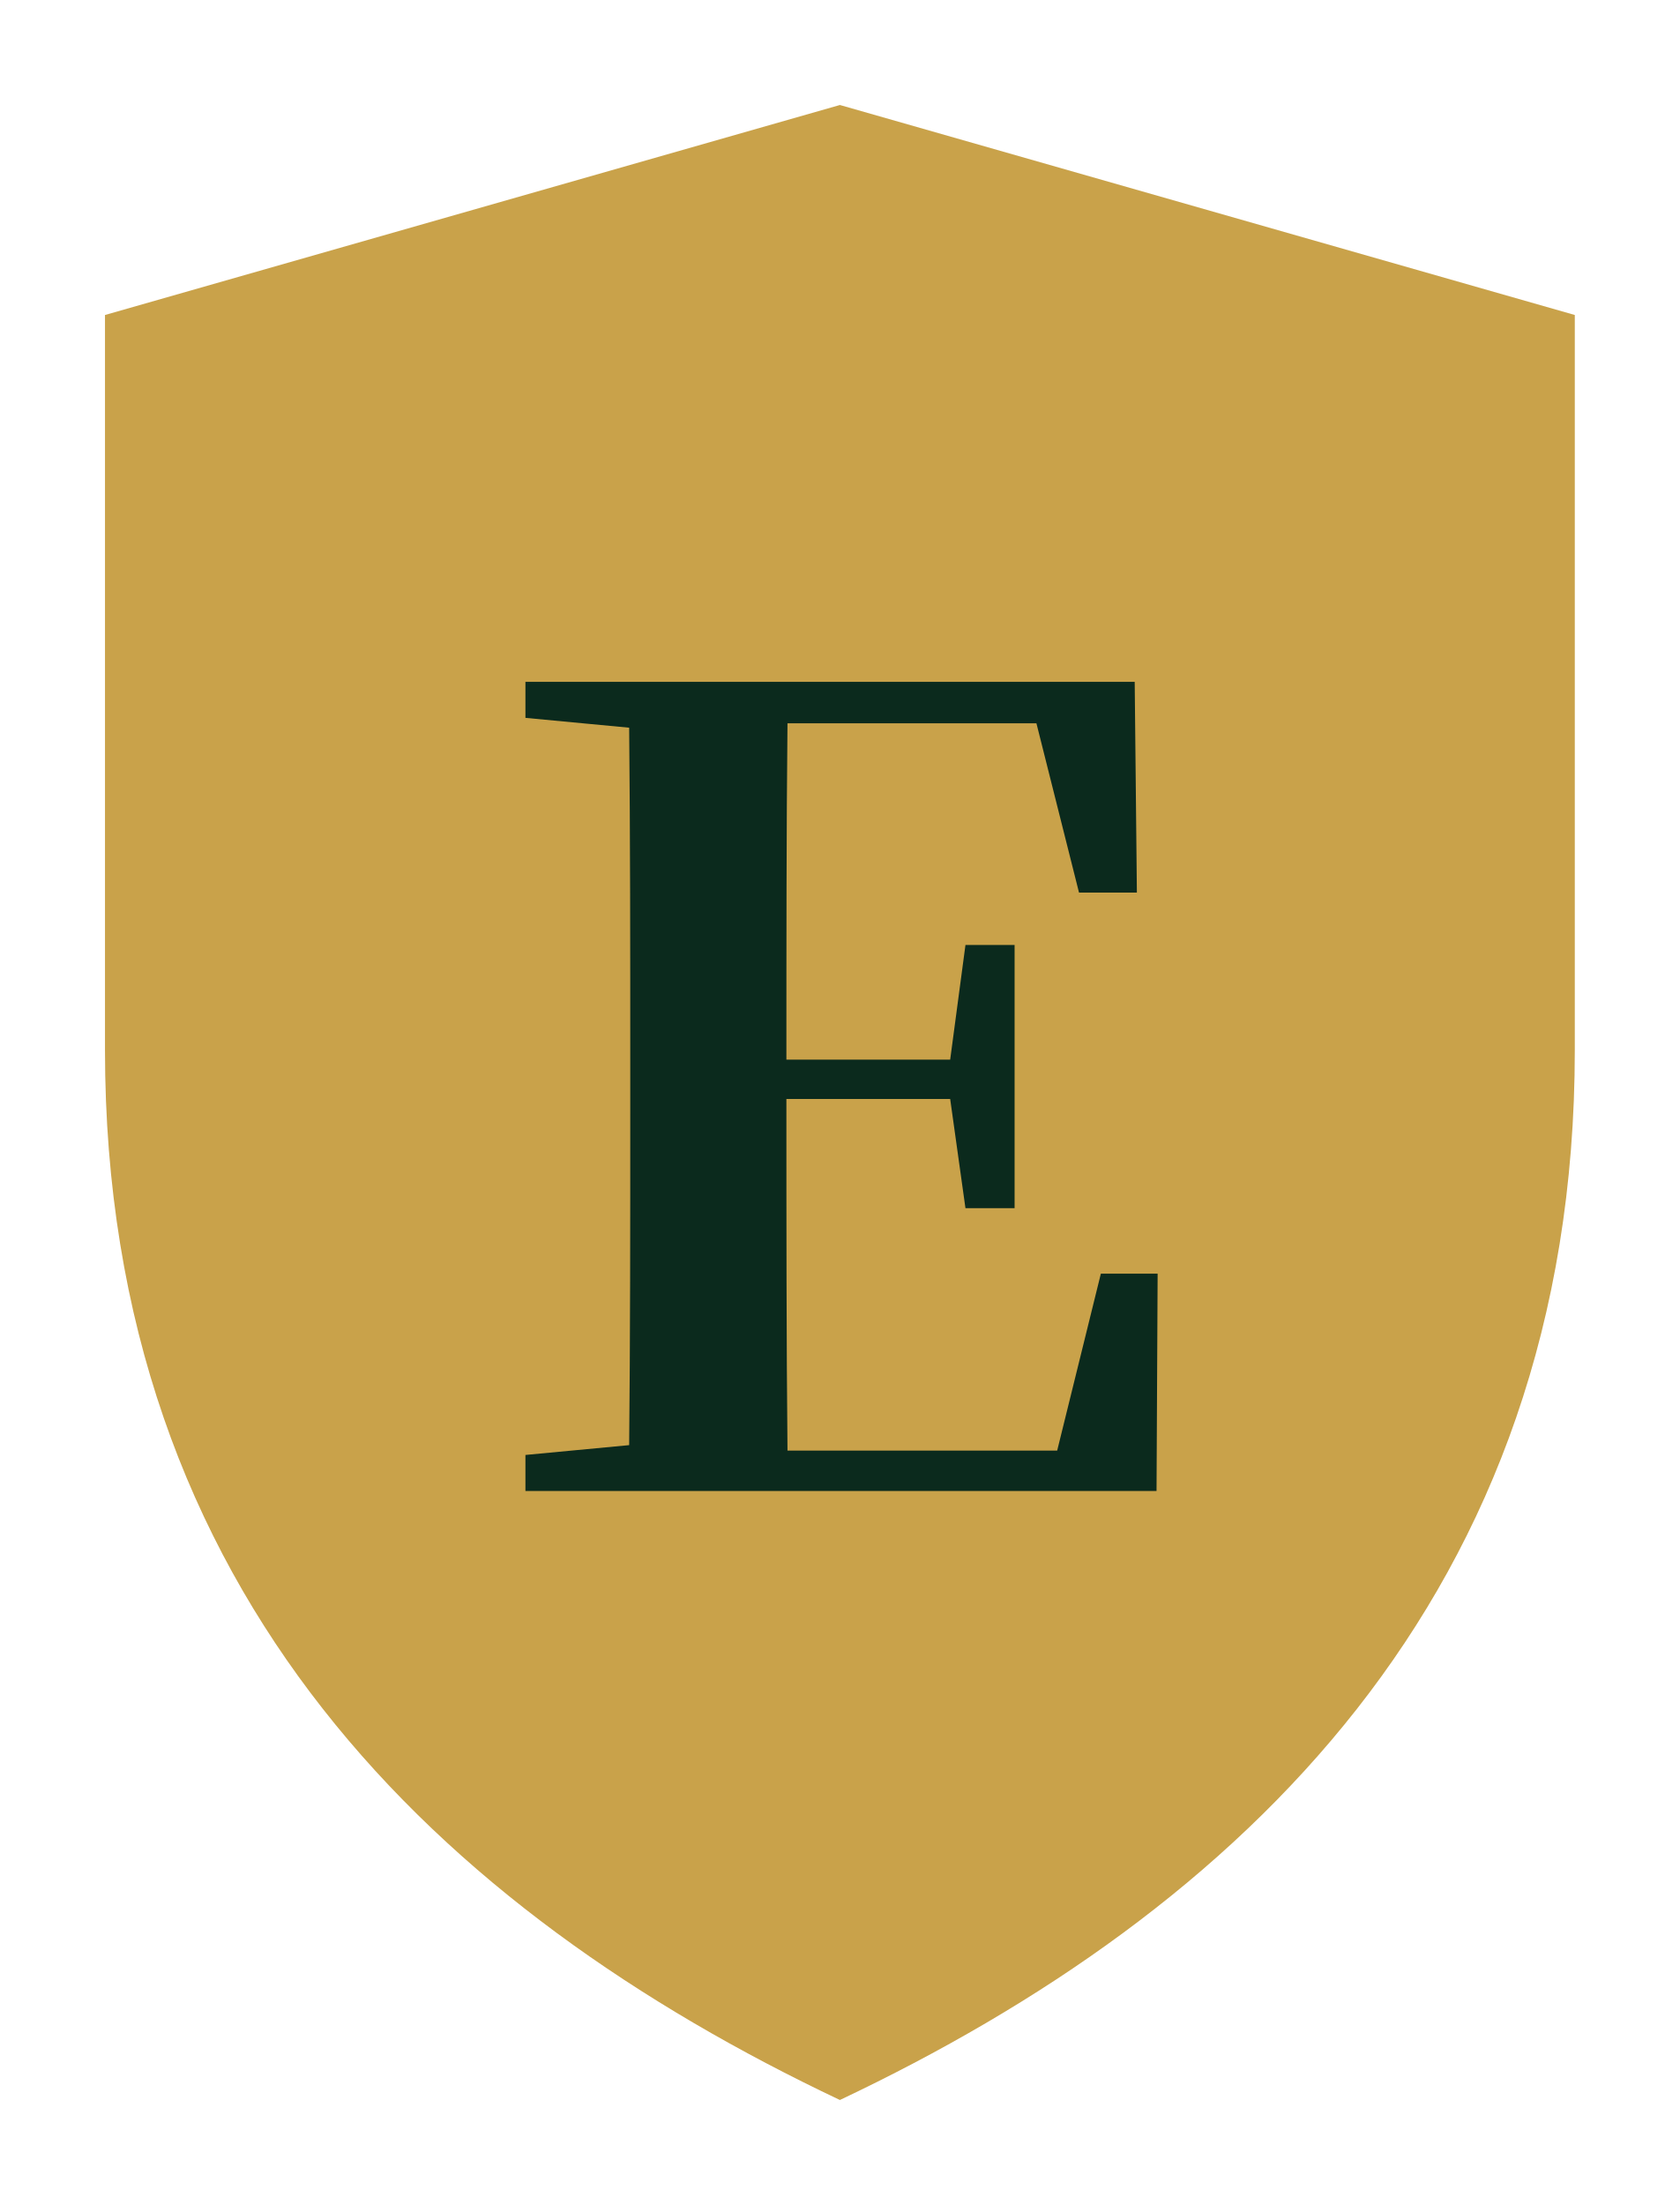
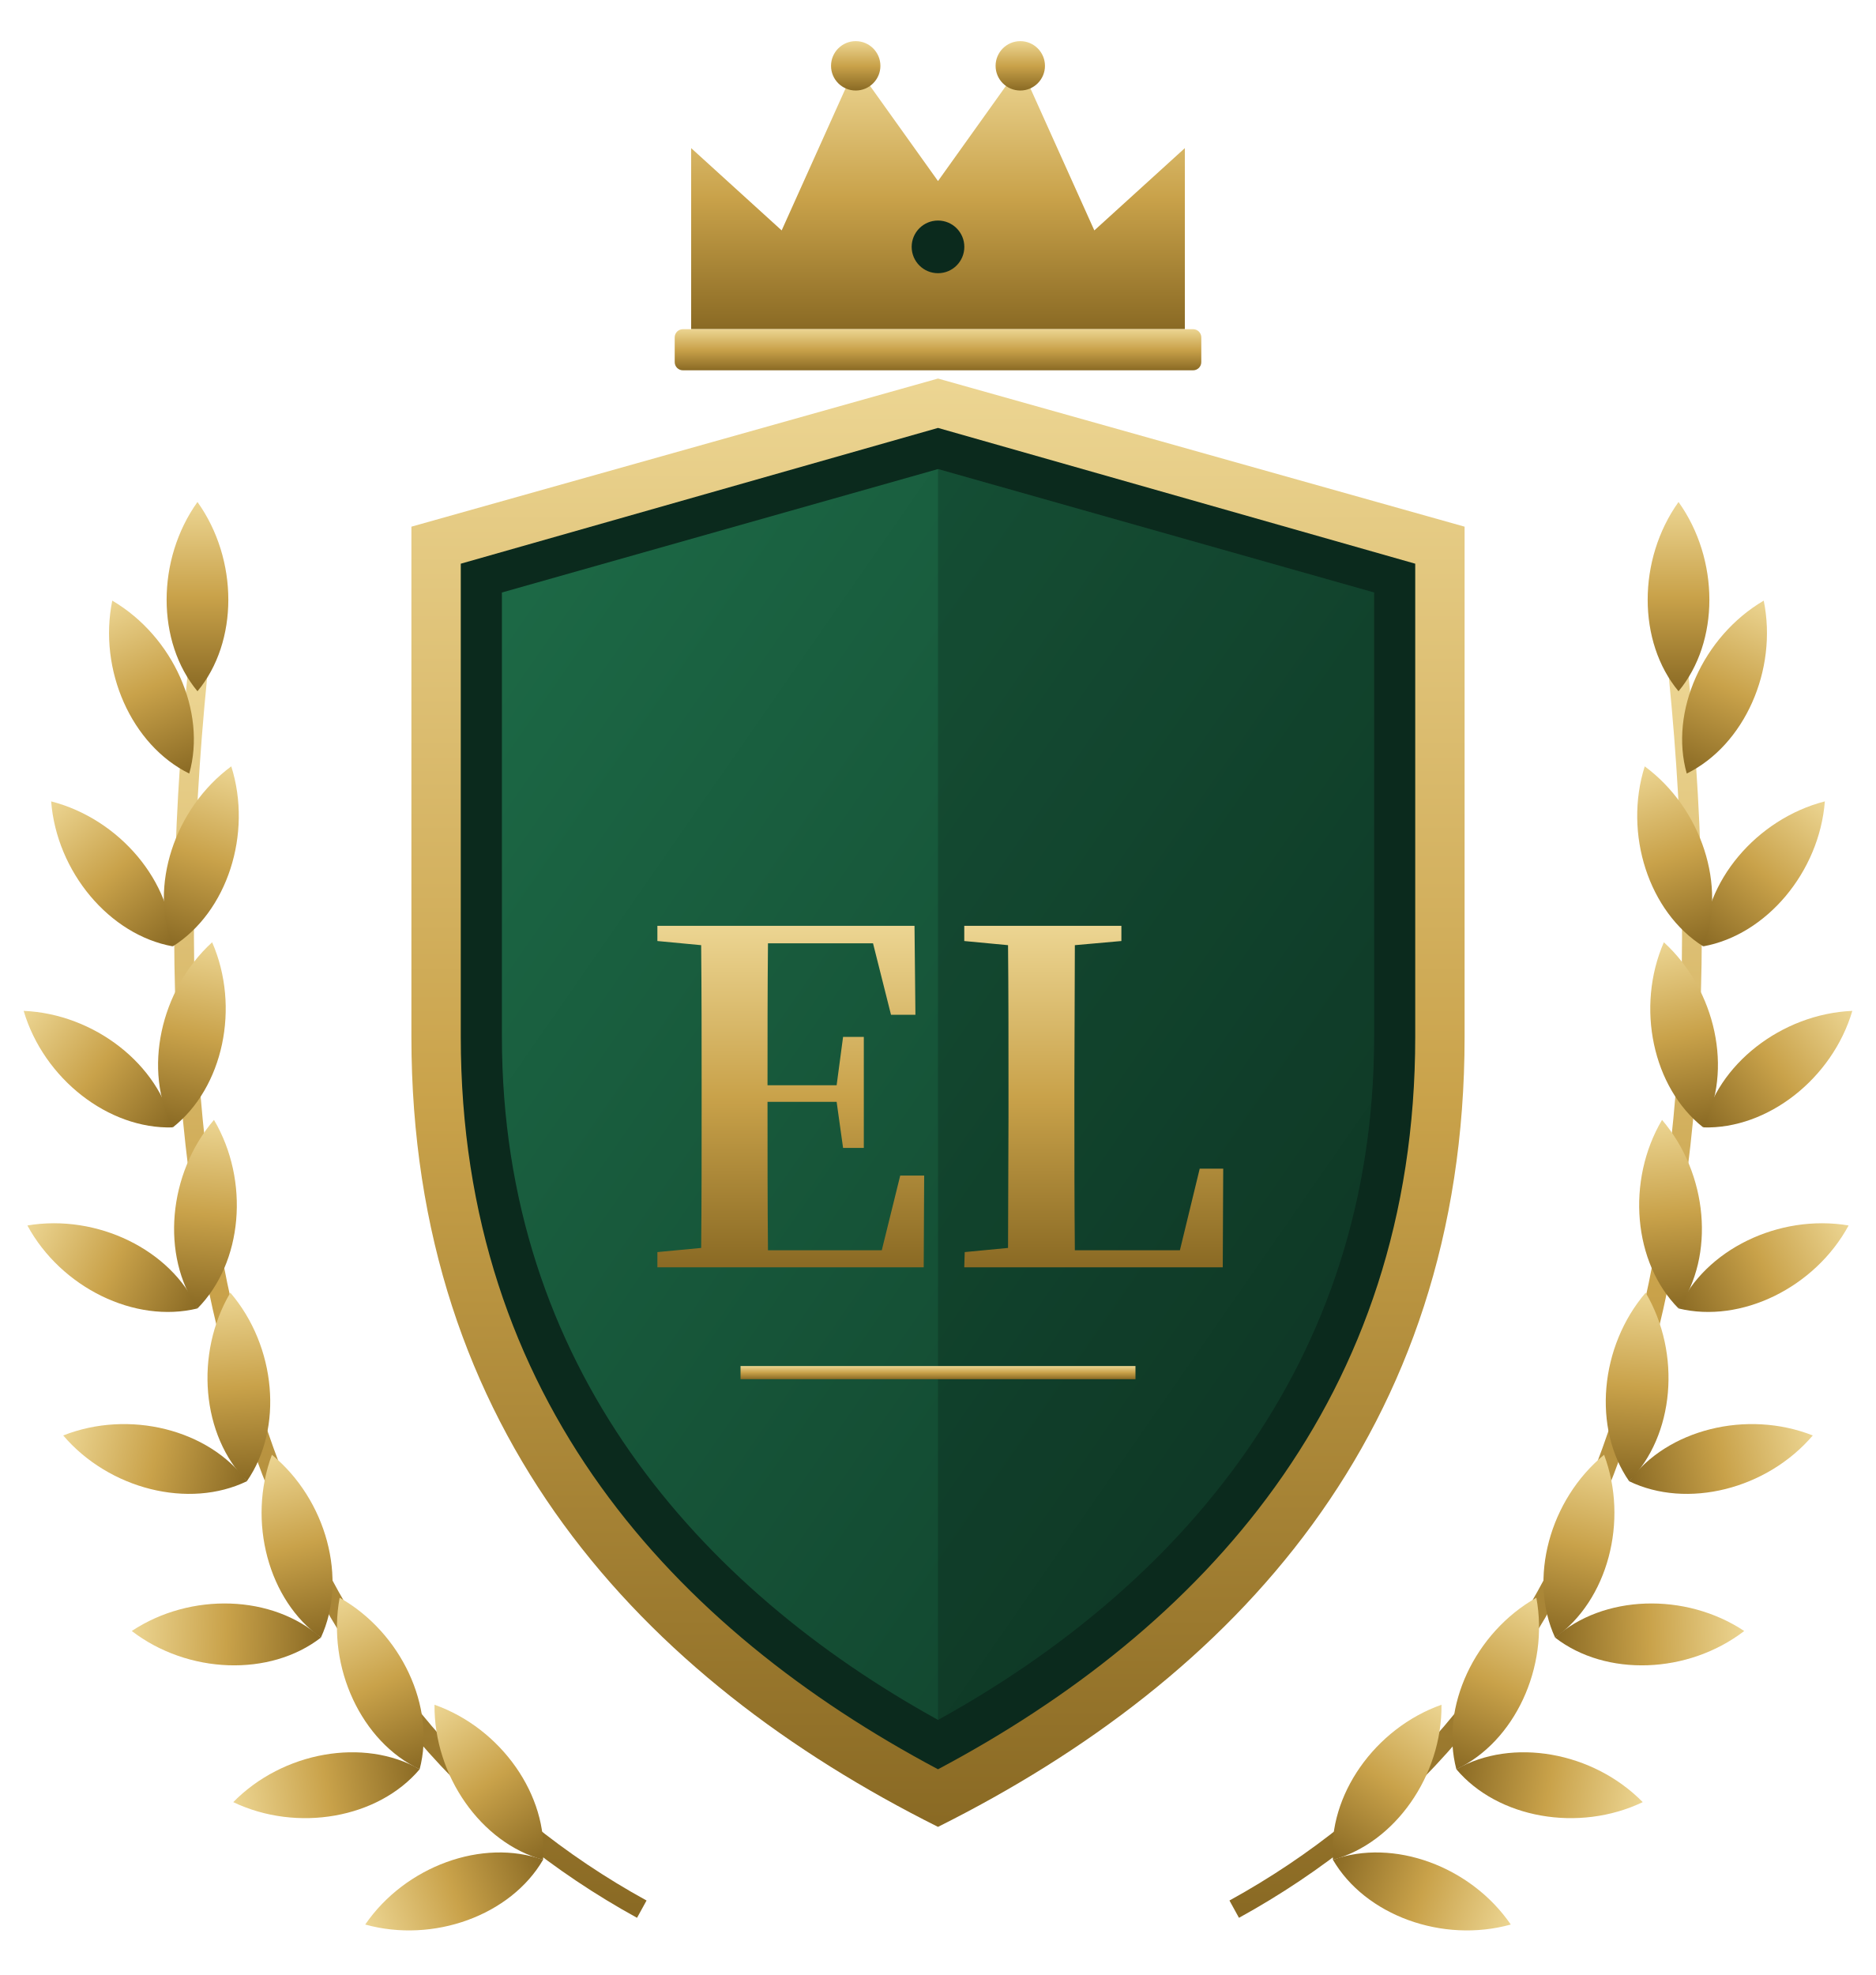
- <svg xmlns="http://www.w3.org/2000/svg" viewBox="40 30 160 210" role="img" aria-label="Expert Licitante">
-   <path d="M120 40 L190 60 V130 C190 182 158 212 120 230 C82 212 50 182 50 130 V60 Z" fill="#c9a24a" />
-   <path d="M142.776 115.008H148.288L148.08 94.936H90.048V98.368L99.928 99.304C100.032 109.912 100.032 120.416 100.032 131.024V136.016C100.032 146.728 100.032 157.336 99.928 167.632L90.048 168.568V172.0H150.16L150.264 151.304H144.856L140.696 168.152H115.008C114.904 157.44 114.904 146.52 114.904 134.664H130.504L131.96 145.064H136.64V120.0H131.96L130.504 130.92H114.904C114.904 119.792 114.904 109.184 115.008 98.888H138.72Z" fill="#0b2a1d" />
+ <svg xmlns="http://www.w3.org/2000/svg" viewBox="6 4 228 240" role="img" aria-label="Expert Licitante">
+   <defs>
+     <linearGradient id="fo" x1="0" y1="0" x2="0" y2="1">
+       <stop offset="0" stop-color="#ecd592" />
+       <stop offset=".5" stop-color="#c9a24a" />
+       <stop offset="1" stop-color="#8a6a24" />
+     </linearGradient>
+     <linearGradient id="fc" x1="0" y1="0" x2="1" y2="1">
+       <stop offset="0" stop-color="#1d6b47" />
+       <stop offset="1" stop-color="#0f3d29" />
+     </linearGradient>
+   </defs>
+   <g fill="url(#fo)">
+     <path d="M84 236 C44 214 22 166 30 86" fill="none" stroke="url(#fo)" stroke-width="2.4" />
+     <path d="M0 0 C5 -6 5 -16 0 -23 C-5 -16 -5 -6 0 0 Z" transform="translate(72 230) rotate(-110)" />
+     <path d="M0 0 C5 -6 5 -16 0 -23 C-5 -16 -5 -6 0 0 Z" transform="translate(72 230) rotate(-35)" />
+     <path d="M0 0 C5 -6 5 -16 0 -23 C-5 -16 -5 -6 0 0 Z" transform="translate(57 219) rotate(-100)" />
+     <path d="M0 0 C5 -6 5 -16 0 -23 C-5 -16 -5 -6 0 0 Z" transform="translate(57 219) rotate(-25)" />
+     <path d="M0 0 C5 -6 5 -16 0 -23 C-5 -16 -5 -6 0 0 Z" transform="translate(45 203) rotate(-88)" />
+     <path d="M0 0 C5 -6 5 -16 0 -23 C-5 -16 -5 -6 0 0 Z" transform="translate(45 203) rotate(-15)" />
+     <path d="M0 0 C5 -6 5 -16 0 -23 C-5 -16 -5 -6 0 0 Z" transform="translate(36 184) rotate(-76)" />
+     <path d="M0 0 C5 -6 5 -16 0 -23 C-5 -16 -5 -6 0 0 Z" transform="translate(36 184) rotate(-5)" />
+     <path d="M0 0 C5 -6 5 -16 0 -23 C-5 -16 -5 -6 0 0 Z" transform="translate(30 163) rotate(-64)" />
+     <path d="M0 0 C5 -6 5 -16 0 -23 C-5 -16 -5 -6 0 0 Z" transform="translate(30 163) rotate(5)" />
+     <path d="M0 0 C5 -6 5 -16 0 -23 C-5 -16 -5 -6 0 0 Z" transform="translate(27 141) rotate(-52)" />
+     <path d="M0 0 C5 -6 5 -16 0 -23 C-5 -16 -5 -6 0 0 Z" transform="translate(27 141) rotate(12)" />
+     <path d="M0 0 C5 -6 5 -16 0 -23 C-5 -16 -5 -6 0 0 Z" transform="translate(27 119) rotate(-40)" />
+     <path d="M0 0 C5 -6 5 -16 0 -23 C-5 -16 -5 -6 0 0 Z" transform="translate(27 119) rotate(18)" />
+     <path d="M0 0 C5 -6 5 -16 0 -23 C-5 -16 -5 -6 0 0 Z" transform="translate(29 98) rotate(-24)" />
+     <path d="M0 0 C5 -6 5 -16 0 -23 C-5 -16 -5 -6 0 0 Z" transform="translate(30 88) rotate(0)" />
+   </g>
+   <g fill="url(#fo)" transform="translate(240 0) scale(-1 1)">
+     <path d="M84 236 C44 214 22 166 30 86" fill="none" stroke="url(#fo)" stroke-width="2.4" />
+     <path d="M0 0 C5 -6 5 -16 0 -23 C-5 -16 -5 -6 0 0 Z" transform="translate(72 230) rotate(-110)" />
+     <path d="M0 0 C5 -6 5 -16 0 -23 C-5 -16 -5 -6 0 0 Z" transform="translate(72 230) rotate(-35)" />
+     <path d="M0 0 C5 -6 5 -16 0 -23 C-5 -16 -5 -6 0 0 Z" transform="translate(57 219) rotate(-100)" />
+     <path d="M0 0 C5 -6 5 -16 0 -23 C-5 -16 -5 -6 0 0 Z" transform="translate(57 219) rotate(-25)" />
+     <path d="M0 0 C5 -6 5 -16 0 -23 C-5 -16 -5 -6 0 0 Z" transform="translate(45 203) rotate(-88)" />
+     <path d="M0 0 C5 -6 5 -16 0 -23 C-5 -16 -5 -6 0 0 Z" transform="translate(45 203) rotate(-15)" />
+     <path d="M0 0 C5 -6 5 -16 0 -23 C-5 -16 -5 -6 0 0 Z" transform="translate(36 184) rotate(-76)" />
+     <path d="M0 0 C5 -6 5 -16 0 -23 C-5 -16 -5 -6 0 0 Z" transform="translate(36 184) rotate(-5)" />
+     <path d="M0 0 C5 -6 5 -16 0 -23 C-5 -16 -5 -6 0 0 Z" transform="translate(30 163) rotate(-64)" />
+     <path d="M0 0 C5 -6 5 -16 0 -23 C-5 -16 -5 -6 0 0 Z" transform="translate(30 163) rotate(5)" />
+     <path d="M0 0 C5 -6 5 -16 0 -23 C-5 -16 -5 -6 0 0 Z" transform="translate(27 141) rotate(-52)" />
+     <path d="M0 0 C5 -6 5 -16 0 -23 C-5 -16 -5 -6 0 0 Z" transform="translate(27 141) rotate(12)" />
+     <path d="M0 0 C5 -6 5 -16 0 -23 C-5 -16 -5 -6 0 0 Z" transform="translate(27 119) rotate(-40)" />
+     <path d="M0 0 C5 -6 5 -16 0 -23 C-5 -16 -5 -6 0 0 Z" transform="translate(27 119) rotate(18)" />
+     <path d="M0 0 C5 -6 5 -16 0 -23 C-5 -16 -5 -6 0 0 Z" transform="translate(29 98) rotate(-24)" />
+     <path d="M0 0 C5 -6 5 -16 0 -23 C-5 -16 -5 -6 0 0 Z" transform="translate(30 88) rotate(0)" />
+   </g>
+   <path d="M120 50 L184 68 V130 C184 178 156 208 120 226 C84 208 56 178 56 130 V68 Z" fill="url(#fo)" />
+   <path d="M120 56 L178 72.5 V130 C178 174 152 202 120 219 C88 202 62 174 62 130 V72.5 Z" fill="#0b2a1d" />
+   <path d="M120 61 L173 76 V130 C173 170 149 197 120 213 C91 197 67 170 67 130 V76 Z" fill="url(#fc)" />
+   <path d="M120 61 L173 76 V130 C173 170 149 197 120 213 Z" fill="#000" opacity=".18" />
+   <path d="M90 44 L90 22 L101 32 L110 12 L120 26 L130 12 L139 32 L150 22 L150 44 Z" fill="url(#fo)" />
+   <rect x="88" y="44" width="64" height="5" rx="1" fill="url(#fo)" />
+   <circle cx="110" cy="12" r="3" fill="url(#fo)" />
+   <circle cx="130" cy="12" r="3" fill="url(#fo)" />
+   <circle cx="120" cy="34" r="3.2" fill="#0b2a1d" />
+   <path d="M114.288 127.312H117.256L117.144 116.504H85.896V118.352L91.216 118.856C91.272 124.568 91.272 130.224 91.272 135.936V138.624C91.272 144.392 91.272 150.104 91.216 155.648L85.896 156.152V158.0H118.264L118.32 146.856H115.408L113.168 155.928H99.336C99.28 150.16 99.28 144.28 99.28 137.896H107.68L108.464 143.496H110.984V130.0H108.464L107.68 135.88H99.28C99.28 129.888 99.28 124.176 99.336 118.632H112.104ZM123.192 118.352 128.512 118.856C128.568 124.512 128.568 130.224 128.568 135.936V139.744L128.512 155.648L123.248 156.152L123.192 158.0H154.608L154.664 146.016H151.808L149.4 155.928H136.632C136.576 150.16 136.576 144.448 136.576 139.128V135.6L136.632 118.856L142.288 118.352V116.504H123.192Z" fill="url(#fo)" />
+   <rect x="96" y="170" width="48" height="1.6" fill="url(#fo)" />
</svg>
